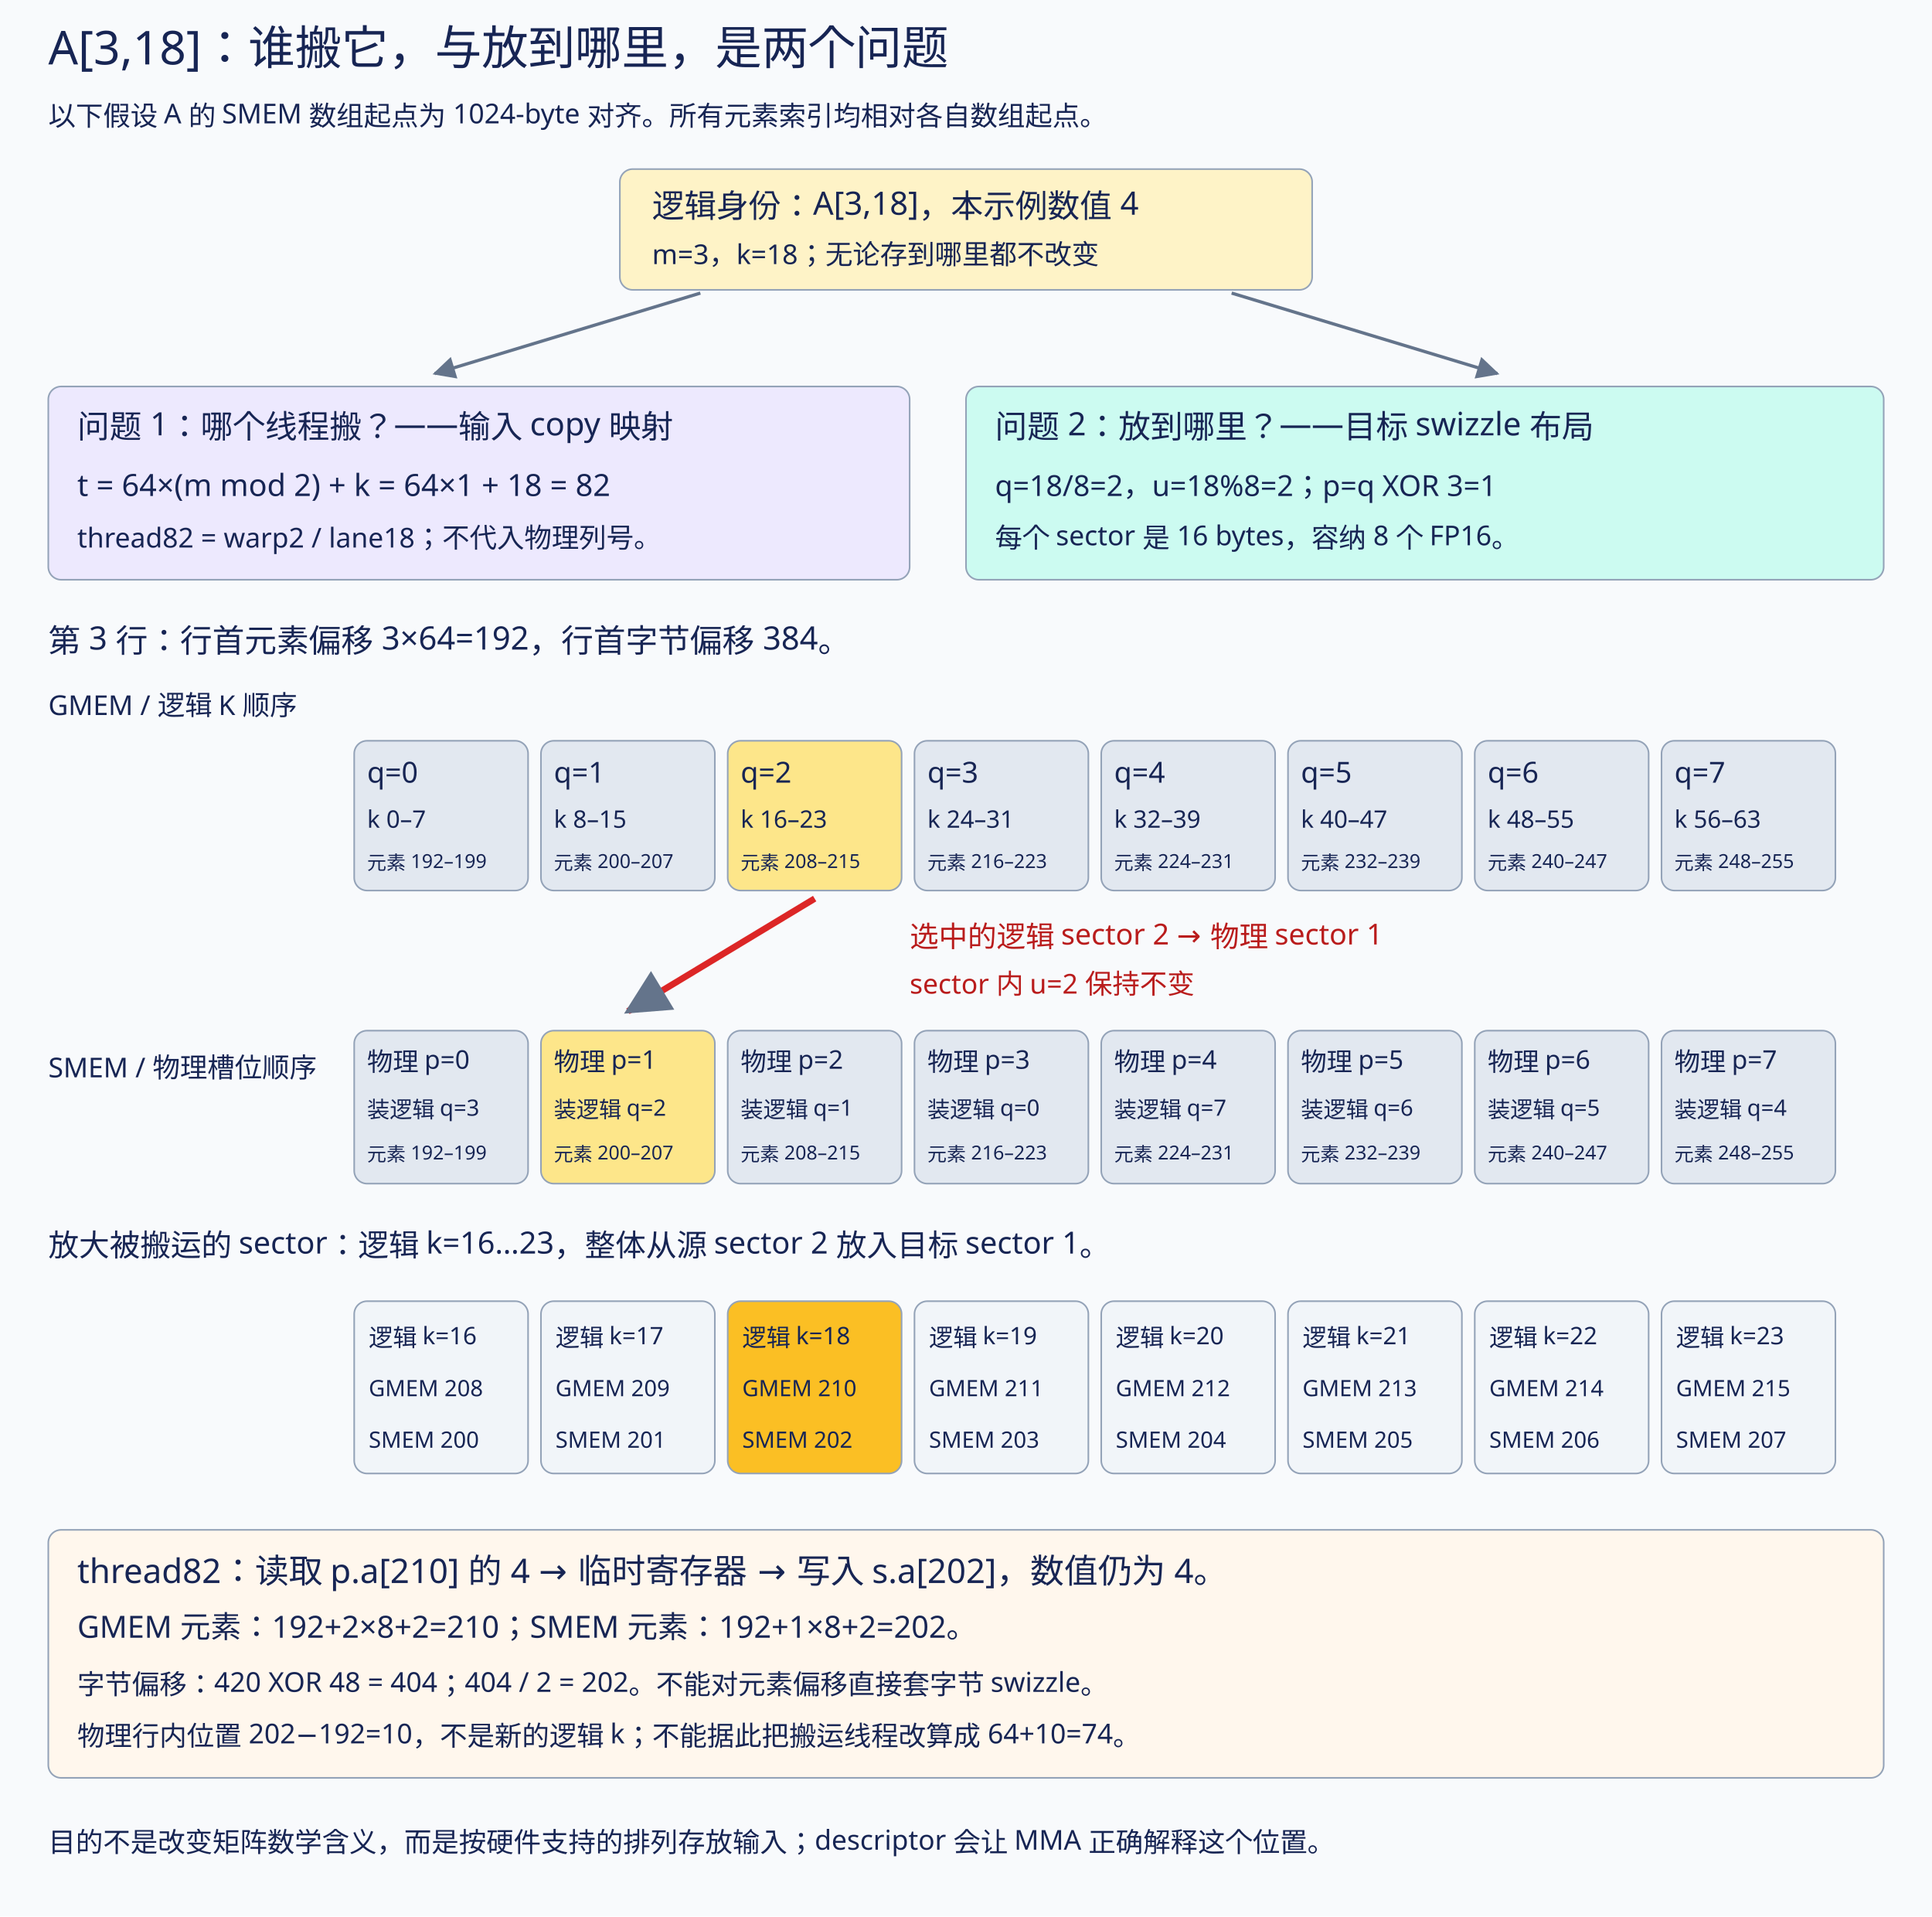
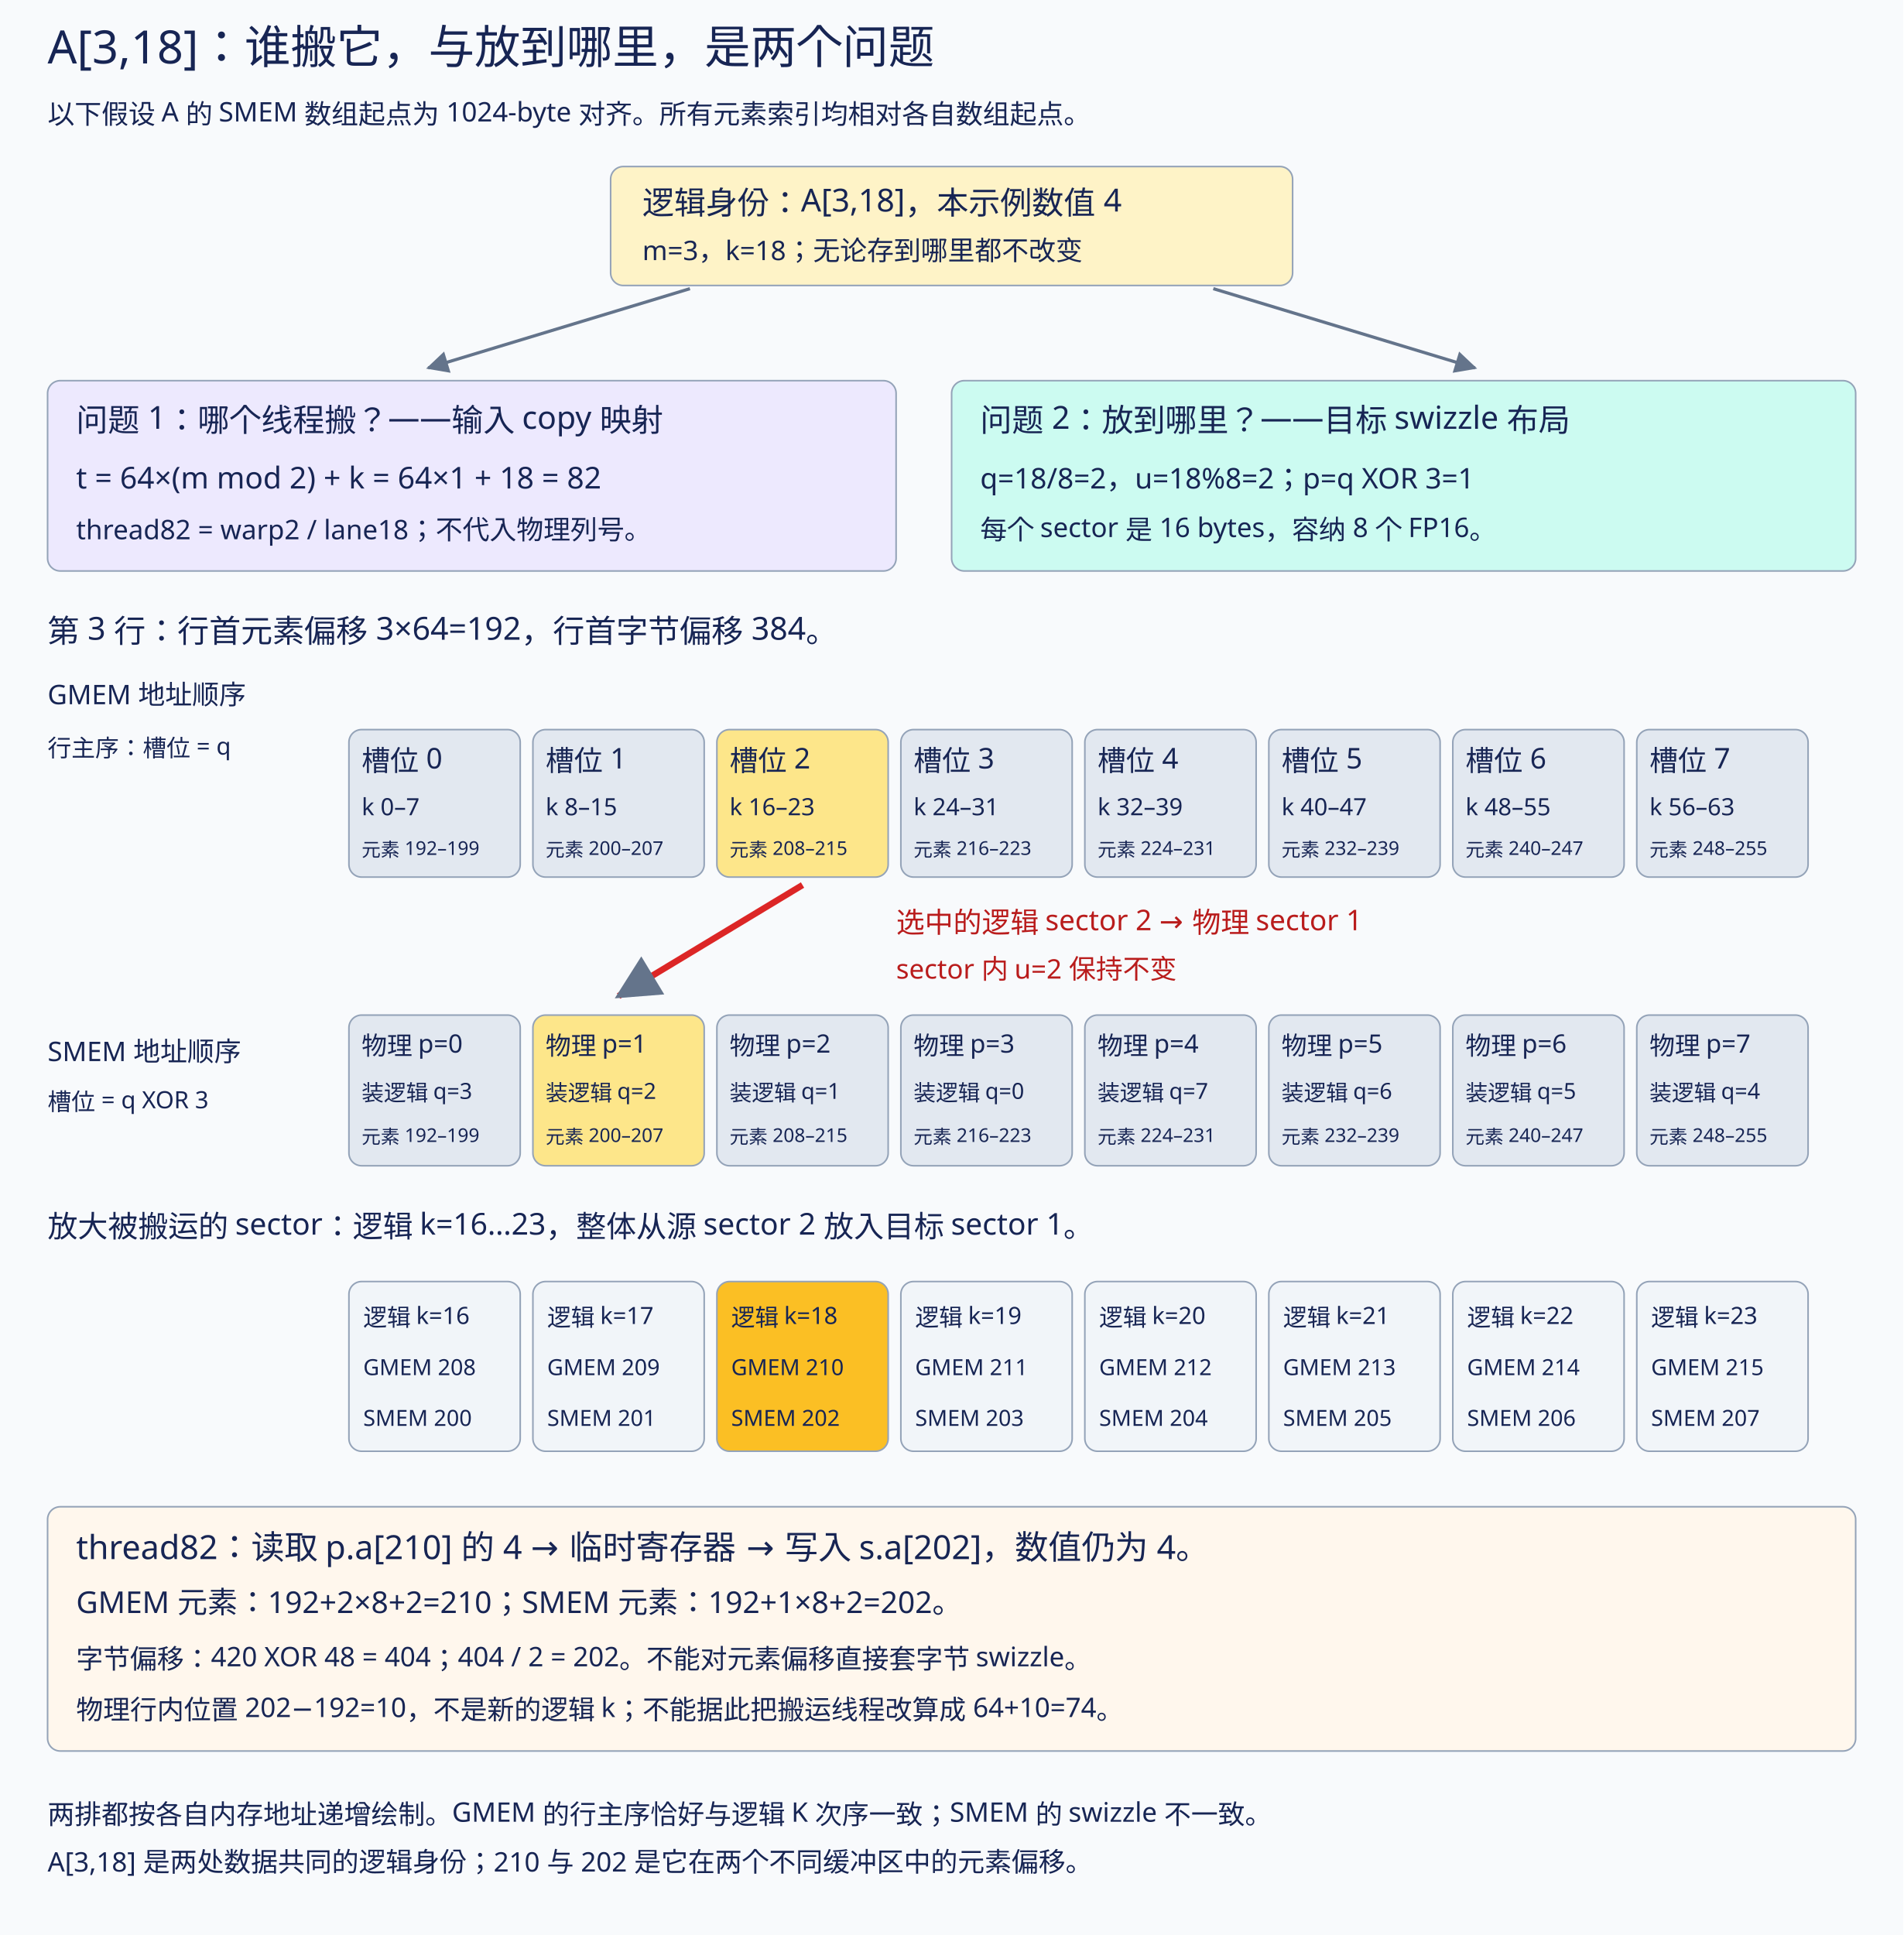
- <svg xmlns="http://www.w3.org/2000/svg" viewBox="0 0 1200 1190" role="img">
+ <svg xmlns="http://www.w3.org/2000/svg" viewBox="0 0 1200 1220" role="img">
  <defs>
    <marker id="tip" viewBox="0 0 10 10" refX="9" refY="5" markerWidth="7" markerHeight="7" orient="auto-start-reverse">
      <path d="M0,0 L10,5 L0,10 Z" fill="#64748b" />
    </marker>
  </defs>
  <rect width="1200" height="100%" fill="#f8fafc" />
  <g font-family="system-ui,sans-serif">
    <text x="30" y="40" font-size="29" fill="#172554">A[3,18]：谁搬它，与放到哪里，是两个问题</text>
    <text x="30" y="78" font-size="17" fill="#172554">以下假设 A 的 SMEM 数组起点为 1024-byte 对齐。所有元素索引均相对各自数组起点。</text>
    <rect x="385" y="105" width="430" height="75" rx="8" fill="#fef3c7" stroke="#94a3b8" />
    <text x="405" y="135" font-size="20" fill="#172554">逻辑身份：A[3,18]，本示例数值 4</text>
    <text x="405" y="164" font-size="17" fill="#172554">m=3，k=18；无论存到哪里都不改变</text>
    <path d="M435,182 L270,232" fill="none" stroke="#64748b" stroke-width="2" marker-end="url(#tip)" />
    <path d="M765,182 L930,232" fill="none" stroke="#64748b" stroke-width="2" marker-end="url(#tip)" />
    <rect x="30" y="240" width="535" height="120" rx="8" fill="#ede9fe" stroke="#94a3b8" />
    <text x="48" y="272" font-size="20" fill="#172554">问题 1：哪个线程搬？——输入 copy 映射</text>
    <text x="48" y="308" font-size="19" fill="#172554">t = 64×(m mod 2) + k = 64×1 + 18 = 82</text>
    <text x="48" y="340" font-size="17" fill="#172554">thread82 = warp2 / lane18；不代入物理列号。</text>
    <rect x="600" y="240" width="570" height="120" rx="8" fill="#ccfbf1" stroke="#94a3b8" />
    <text x="618" y="272" font-size="20" fill="#172554">问题 2：放到哪里？——目标 swizzle 布局</text>
    <text x="618" y="308" font-size="18" fill="#172554">q=18/8=2，u=18%8=2；p=q XOR 3=1</text>
    <text x="618" y="340" font-size="17" fill="#172554">每个 sector 是 16 bytes，容纳 8 个 FP16。</text>
    <text x="30" y="405" font-size="20" fill="#172554">第 3 行：行首元素偏移 3×64=192，行首字节偏移 384。</text>
-     <text x="30" y="444" font-size="17" fill="#172554">GMEM / 逻辑 K 顺序</text>
+     <text x="30" y="444" font-size="17" fill="#172554">GMEM 地址顺序</text>
+     <text x="30" y="477" font-size="15" fill="#172554">行主序：槽位 = q</text>
    <rect x="220" y="460" width="108" height="93" rx="8" fill="#e2e8f0" stroke="#94a3b8" />
-     <text x="228" y="486" font-size="18" fill="#172554">q=0</text>
+     <text x="228" y="486" font-size="18" fill="#172554">槽位 0</text>
    <text x="228" y="514" font-size="15" fill="#172554">k 0–7</text>
    <text x="228" y="540" font-size="12" fill="#172554">元素 192–199</text>
    <rect x="336" y="460" width="108" height="93" rx="8" fill="#e2e8f0" stroke="#94a3b8" />
-     <text x="344" y="486" font-size="18" fill="#172554">q=1</text>
+     <text x="344" y="486" font-size="18" fill="#172554">槽位 1</text>
    <text x="344" y="514" font-size="15" fill="#172554">k 8–15</text>
    <text x="344" y="540" font-size="12" fill="#172554">元素 200–207</text>
    <rect x="452" y="460" width="108" height="93" rx="8" fill="#fde68a" stroke="#94a3b8" />
-     <text x="460" y="486" font-size="18" fill="#172554">q=2</text>
+     <text x="460" y="486" font-size="18" fill="#172554">槽位 2</text>
    <text x="460" y="514" font-size="15" fill="#172554">k 16–23</text>
    <text x="460" y="540" font-size="12" fill="#172554">元素 208–215</text>
    <rect x="568" y="460" width="108" height="93" rx="8" fill="#e2e8f0" stroke="#94a3b8" />
-     <text x="576" y="486" font-size="18" fill="#172554">q=3</text>
+     <text x="576" y="486" font-size="18" fill="#172554">槽位 3</text>
    <text x="576" y="514" font-size="15" fill="#172554">k 24–31</text>
    <text x="576" y="540" font-size="12" fill="#172554">元素 216–223</text>
    <rect x="684" y="460" width="108" height="93" rx="8" fill="#e2e8f0" stroke="#94a3b8" />
-     <text x="692" y="486" font-size="18" fill="#172554">q=4</text>
+     <text x="692" y="486" font-size="18" fill="#172554">槽位 4</text>
    <text x="692" y="514" font-size="15" fill="#172554">k 32–39</text>
    <text x="692" y="540" font-size="12" fill="#172554">元素 224–231</text>
    <rect x="800" y="460" width="108" height="93" rx="8" fill="#e2e8f0" stroke="#94a3b8" />
-     <text x="808" y="486" font-size="18" fill="#172554">q=5</text>
+     <text x="808" y="486" font-size="18" fill="#172554">槽位 5</text>
    <text x="808" y="514" font-size="15" fill="#172554">k 40–47</text>
    <text x="808" y="540" font-size="12" fill="#172554">元素 232–239</text>
    <rect x="916" y="460" width="108" height="93" rx="8" fill="#e2e8f0" stroke="#94a3b8" />
-     <text x="924" y="486" font-size="18" fill="#172554">q=6</text>
+     <text x="924" y="486" font-size="18" fill="#172554">槽位 6</text>
    <text x="924" y="514" font-size="15" fill="#172554">k 48–55</text>
    <text x="924" y="540" font-size="12" fill="#172554">元素 240–247</text>
    <rect x="1032" y="460" width="108" height="93" rx="8" fill="#e2e8f0" stroke="#94a3b8" />
-     <text x="1040" y="486" font-size="18" fill="#172554">q=7</text>
+     <text x="1040" y="486" font-size="18" fill="#172554">槽位 7</text>
    <text x="1040" y="514" font-size="15" fill="#172554">k 56–63</text>
    <text x="1040" y="540" font-size="12" fill="#172554">元素 248–255</text>
    <path d="M506,558 L390,628" fill="none" stroke="#dc2626" stroke-width="4" marker-end="url(#tip)" />
    <text x="565" y="588" font-size="18" fill="#b91c1c">选中的逻辑 sector 2 → 物理 sector 1</text>
    <text x="565" y="617" font-size="17" fill="#b91c1c">sector 内 u=2 保持不变</text>
-     <text x="30" y="669" font-size="17" fill="#172554">SMEM / 物理槽位顺序</text>
+     <text x="30" y="669" font-size="17" fill="#172554">SMEM 地址顺序</text>
+     <text x="30" y="700" font-size="15" fill="#172554">槽位 = q XOR 3</text>
    <rect x="220" y="640" width="108" height="95" rx="8" fill="#e2e8f0" stroke="#94a3b8" />
    <text x="228" y="665" font-size="16" fill="#172554">物理 p=0</text>
    <text x="228" y="694" font-size="14" fill="#172554">装逻辑 q=3</text>
    <text x="228" y="721" font-size="12" fill="#172554">元素 192–199</text>
    <rect x="336" y="640" width="108" height="95" rx="8" fill="#fde68a" stroke="#94a3b8" />
    <text x="344" y="665" font-size="16" fill="#172554">物理 p=1</text>
    <text x="344" y="694" font-size="14" fill="#172554">装逻辑 q=2</text>
    <text x="344" y="721" font-size="12" fill="#172554">元素 200–207</text>
    <rect x="452" y="640" width="108" height="95" rx="8" fill="#e2e8f0" stroke="#94a3b8" />
    <text x="460" y="665" font-size="16" fill="#172554">物理 p=2</text>
    <text x="460" y="694" font-size="14" fill="#172554">装逻辑 q=1</text>
    <text x="460" y="721" font-size="12" fill="#172554">元素 208–215</text>
    <rect x="568" y="640" width="108" height="95" rx="8" fill="#e2e8f0" stroke="#94a3b8" />
    <text x="576" y="665" font-size="16" fill="#172554">物理 p=3</text>
    <text x="576" y="694" font-size="14" fill="#172554">装逻辑 q=0</text>
    <text x="576" y="721" font-size="12" fill="#172554">元素 216–223</text>
    <rect x="684" y="640" width="108" height="95" rx="8" fill="#e2e8f0" stroke="#94a3b8" />
    <text x="692" y="665" font-size="16" fill="#172554">物理 p=4</text>
    <text x="692" y="694" font-size="14" fill="#172554">装逻辑 q=7</text>
    <text x="692" y="721" font-size="12" fill="#172554">元素 224–231</text>
    <rect x="800" y="640" width="108" height="95" rx="8" fill="#e2e8f0" stroke="#94a3b8" />
    <text x="808" y="665" font-size="16" fill="#172554">物理 p=5</text>
    <text x="808" y="694" font-size="14" fill="#172554">装逻辑 q=6</text>
    <text x="808" y="721" font-size="12" fill="#172554">元素 232–239</text>
    <rect x="916" y="640" width="108" height="95" rx="8" fill="#e2e8f0" stroke="#94a3b8" />
    <text x="924" y="665" font-size="16" fill="#172554">物理 p=6</text>
    <text x="924" y="694" font-size="14" fill="#172554">装逻辑 q=5</text>
    <text x="924" y="721" font-size="12" fill="#172554">元素 240–247</text>
    <rect x="1032" y="640" width="108" height="95" rx="8" fill="#e2e8f0" stroke="#94a3b8" />
    <text x="1040" y="665" font-size="16" fill="#172554">物理 p=7</text>
    <text x="1040" y="694" font-size="14" fill="#172554">装逻辑 q=4</text>
    <text x="1040" y="721" font-size="12" fill="#172554">元素 248–255</text>
    <text x="30" y="780" font-size="19" fill="#172554">放大被搬运的 sector：逻辑 k=16…23，整体从源 sector 2 放入目标 sector 1。</text>
    <rect x="220" y="808" width="108" height="107" rx="8" fill="#f1f5f9" stroke="#94a3b8" />
    <text x="229" y="836" font-size="15" fill="#172554">逻辑 k=16</text>
    <text x="229" y="867" font-size="14" fill="#172554">GMEM 208</text>
    <text x="229" y="899" font-size="14" fill="#172554">SMEM 200</text>
    <rect x="336" y="808" width="108" height="107" rx="8" fill="#f1f5f9" stroke="#94a3b8" />
    <text x="345" y="836" font-size="15" fill="#172554">逻辑 k=17</text>
    <text x="345" y="867" font-size="14" fill="#172554">GMEM 209</text>
    <text x="345" y="899" font-size="14" fill="#172554">SMEM 201</text>
    <rect x="452" y="808" width="108" height="107" rx="8" fill="#fbbf24" stroke="#94a3b8" />
    <text x="461" y="836" font-size="15" fill="#172554">逻辑 k=18</text>
    <text x="461" y="867" font-size="14" fill="#172554">GMEM 210</text>
    <text x="461" y="899" font-size="14" fill="#172554">SMEM 202</text>
    <rect x="568" y="808" width="108" height="107" rx="8" fill="#f1f5f9" stroke="#94a3b8" />
    <text x="577" y="836" font-size="15" fill="#172554">逻辑 k=19</text>
    <text x="577" y="867" font-size="14" fill="#172554">GMEM 211</text>
    <text x="577" y="899" font-size="14" fill="#172554">SMEM 203</text>
    <rect x="684" y="808" width="108" height="107" rx="8" fill="#f1f5f9" stroke="#94a3b8" />
    <text x="693" y="836" font-size="15" fill="#172554">逻辑 k=20</text>
    <text x="693" y="867" font-size="14" fill="#172554">GMEM 212</text>
    <text x="693" y="899" font-size="14" fill="#172554">SMEM 204</text>
    <rect x="800" y="808" width="108" height="107" rx="8" fill="#f1f5f9" stroke="#94a3b8" />
    <text x="809" y="836" font-size="15" fill="#172554">逻辑 k=21</text>
    <text x="809" y="867" font-size="14" fill="#172554">GMEM 213</text>
    <text x="809" y="899" font-size="14" fill="#172554">SMEM 205</text>
    <rect x="916" y="808" width="108" height="107" rx="8" fill="#f1f5f9" stroke="#94a3b8" />
    <text x="925" y="836" font-size="15" fill="#172554">逻辑 k=22</text>
    <text x="925" y="867" font-size="14" fill="#172554">GMEM 214</text>
    <text x="925" y="899" font-size="14" fill="#172554">SMEM 206</text>
    <rect x="1032" y="808" width="108" height="107" rx="8" fill="#f1f5f9" stroke="#94a3b8" />
    <text x="1041" y="836" font-size="15" fill="#172554">逻辑 k=23</text>
    <text x="1041" y="867" font-size="14" fill="#172554">GMEM 215</text>
    <text x="1041" y="899" font-size="14" fill="#172554">SMEM 207</text>
    <rect x="30" y="950" width="1140" height="154" rx="8" fill="#fff7ed" stroke="#94a3b8" />
    <text x="48" y="983" font-size="21" fill="#172554">thread82：读取 p.a[210] 的 4 → 临时寄存器 → 写入 s.a[202]，数值仍为 4。</text>
    <text x="48" y="1017" font-size="19" fill="#172554">GMEM 元素：192+2×8+2=210；SMEM 元素：192+1×8+2=202。</text>
    <text x="48" y="1052" font-size="17" fill="#172554">字节偏移：420 XOR 48 = 404；404 / 2 = 202。不能对元素偏移直接套字节 swizzle。</text>
    <text x="48" y="1084" font-size="17" fill="#172554">物理行内位置 202−192=10，不是新的逻辑 k；不能据此把搬运线程改算成 64+10=74。</text>
-     <text x="30" y="1150" font-size="17" fill="#172554">目的不是改变矩阵数学含义，而是按硬件支持的排列存放输入；descriptor 会让 MMA 正确解释这个位置。</text>
+     <text x="30" y="1150" font-size="17" fill="#172554">两排都按各自内存地址递增绘制。GMEM 的行主序恰好与逻辑 K 次序一致；SMEM 的 swizzle 不一致。</text>
+     <text x="30" y="1180" font-size="17" fill="#172554">A[3,18] 是两处数据共同的逻辑身份；210 与 202 是它在两个不同缓冲区中的元素偏移。</text>
  </g>
</svg>
